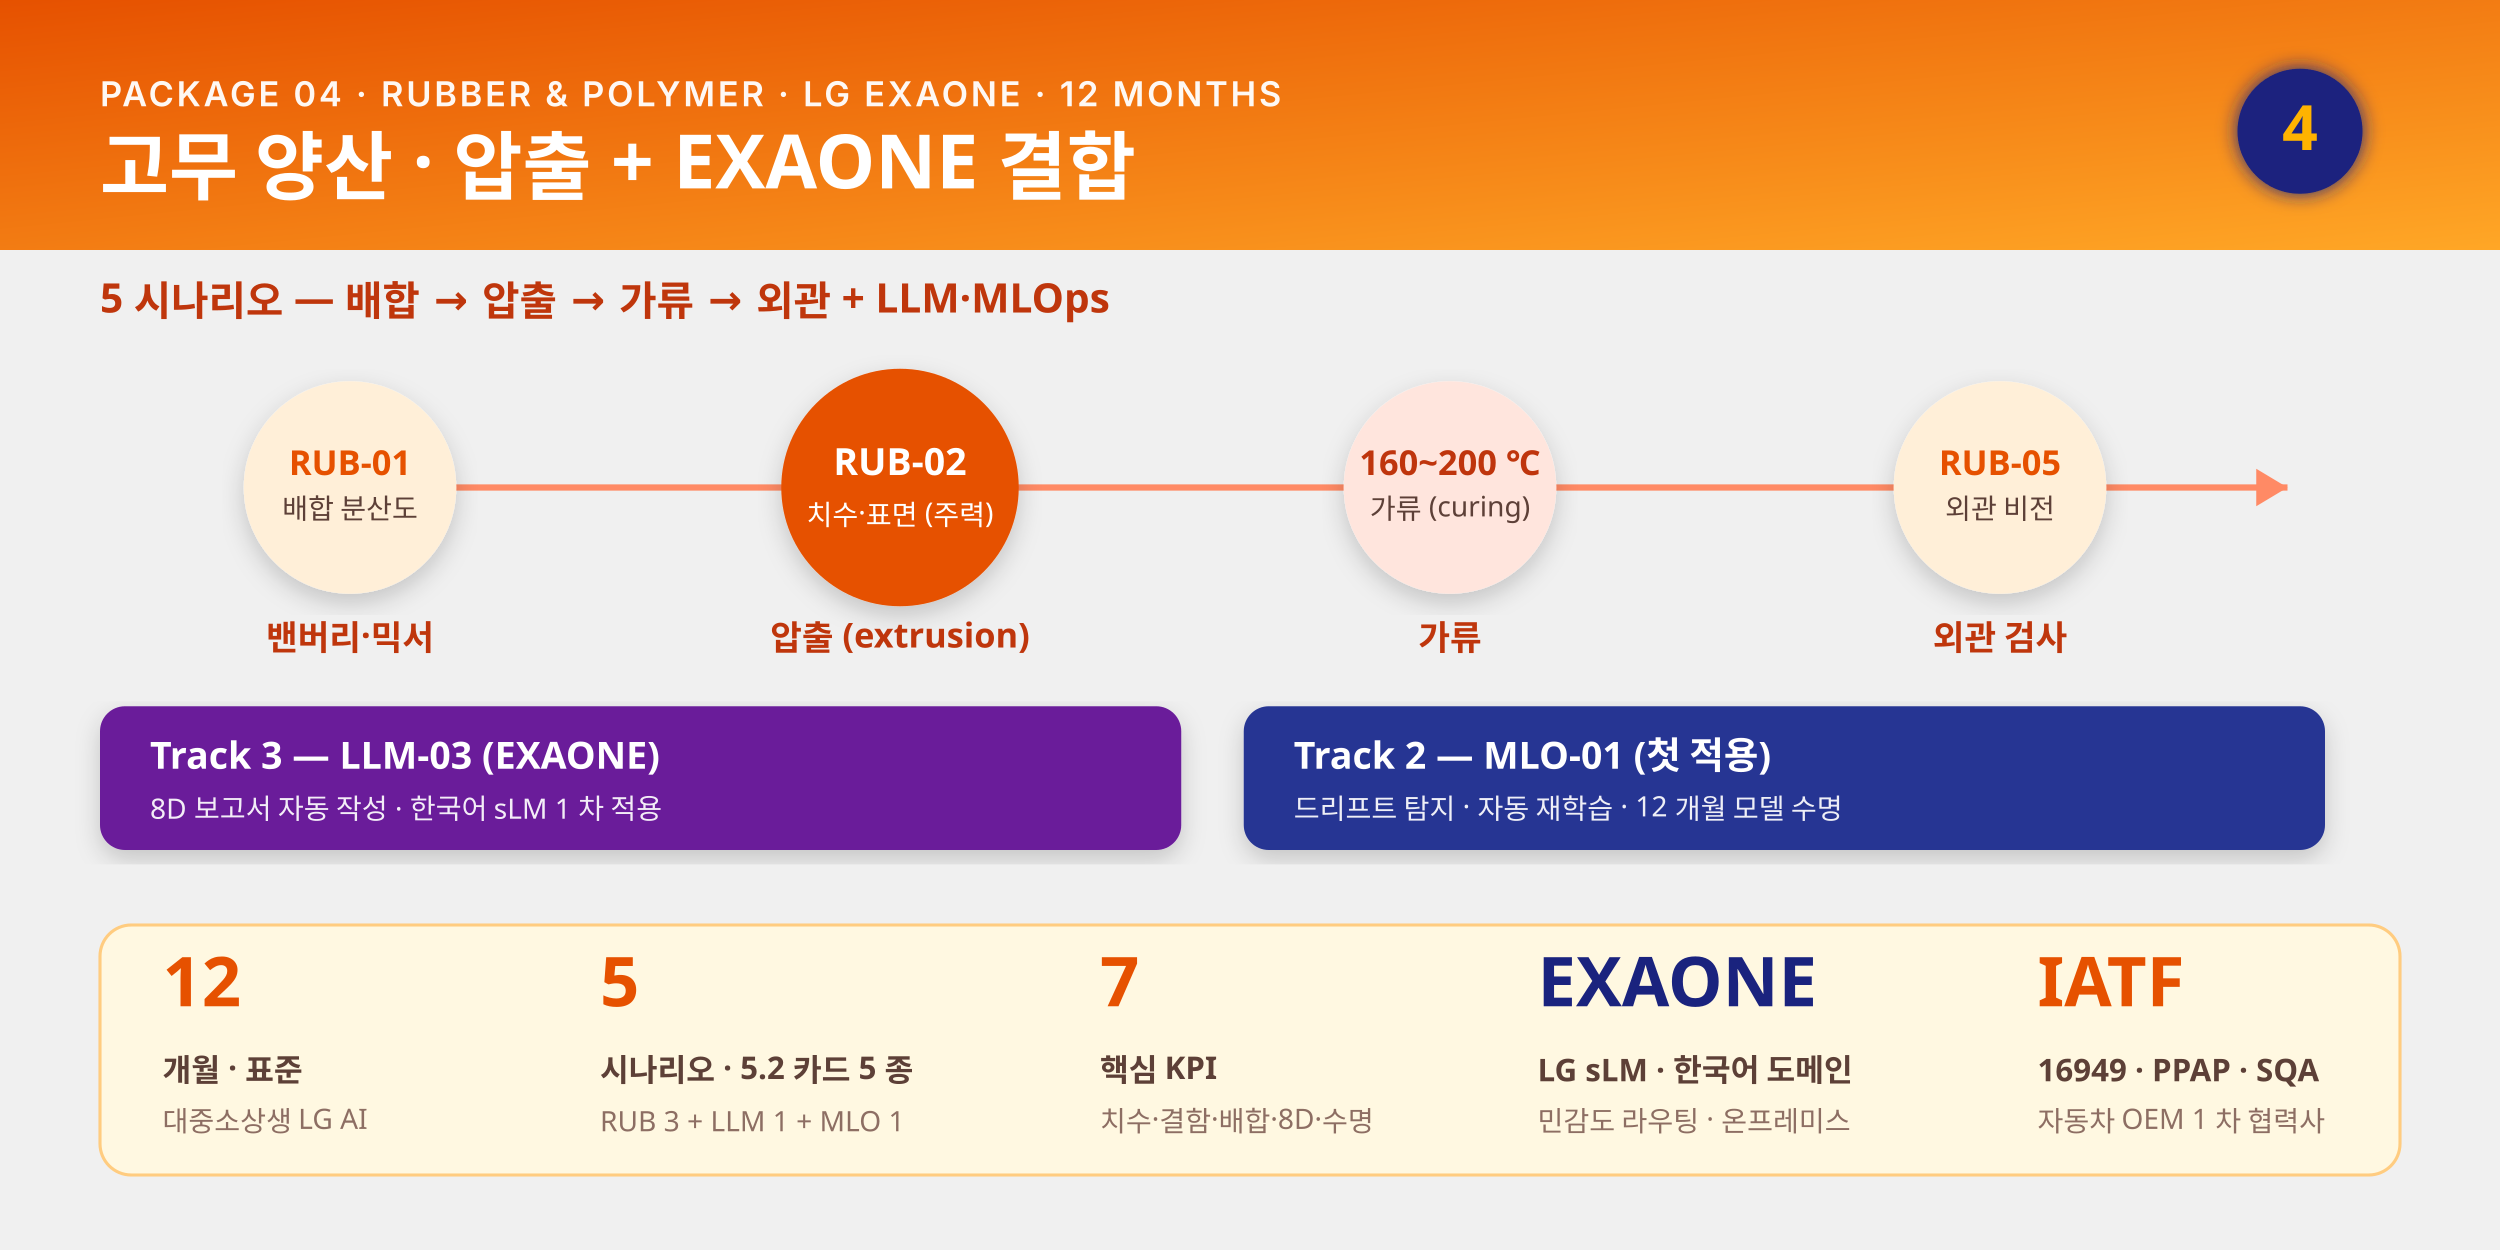
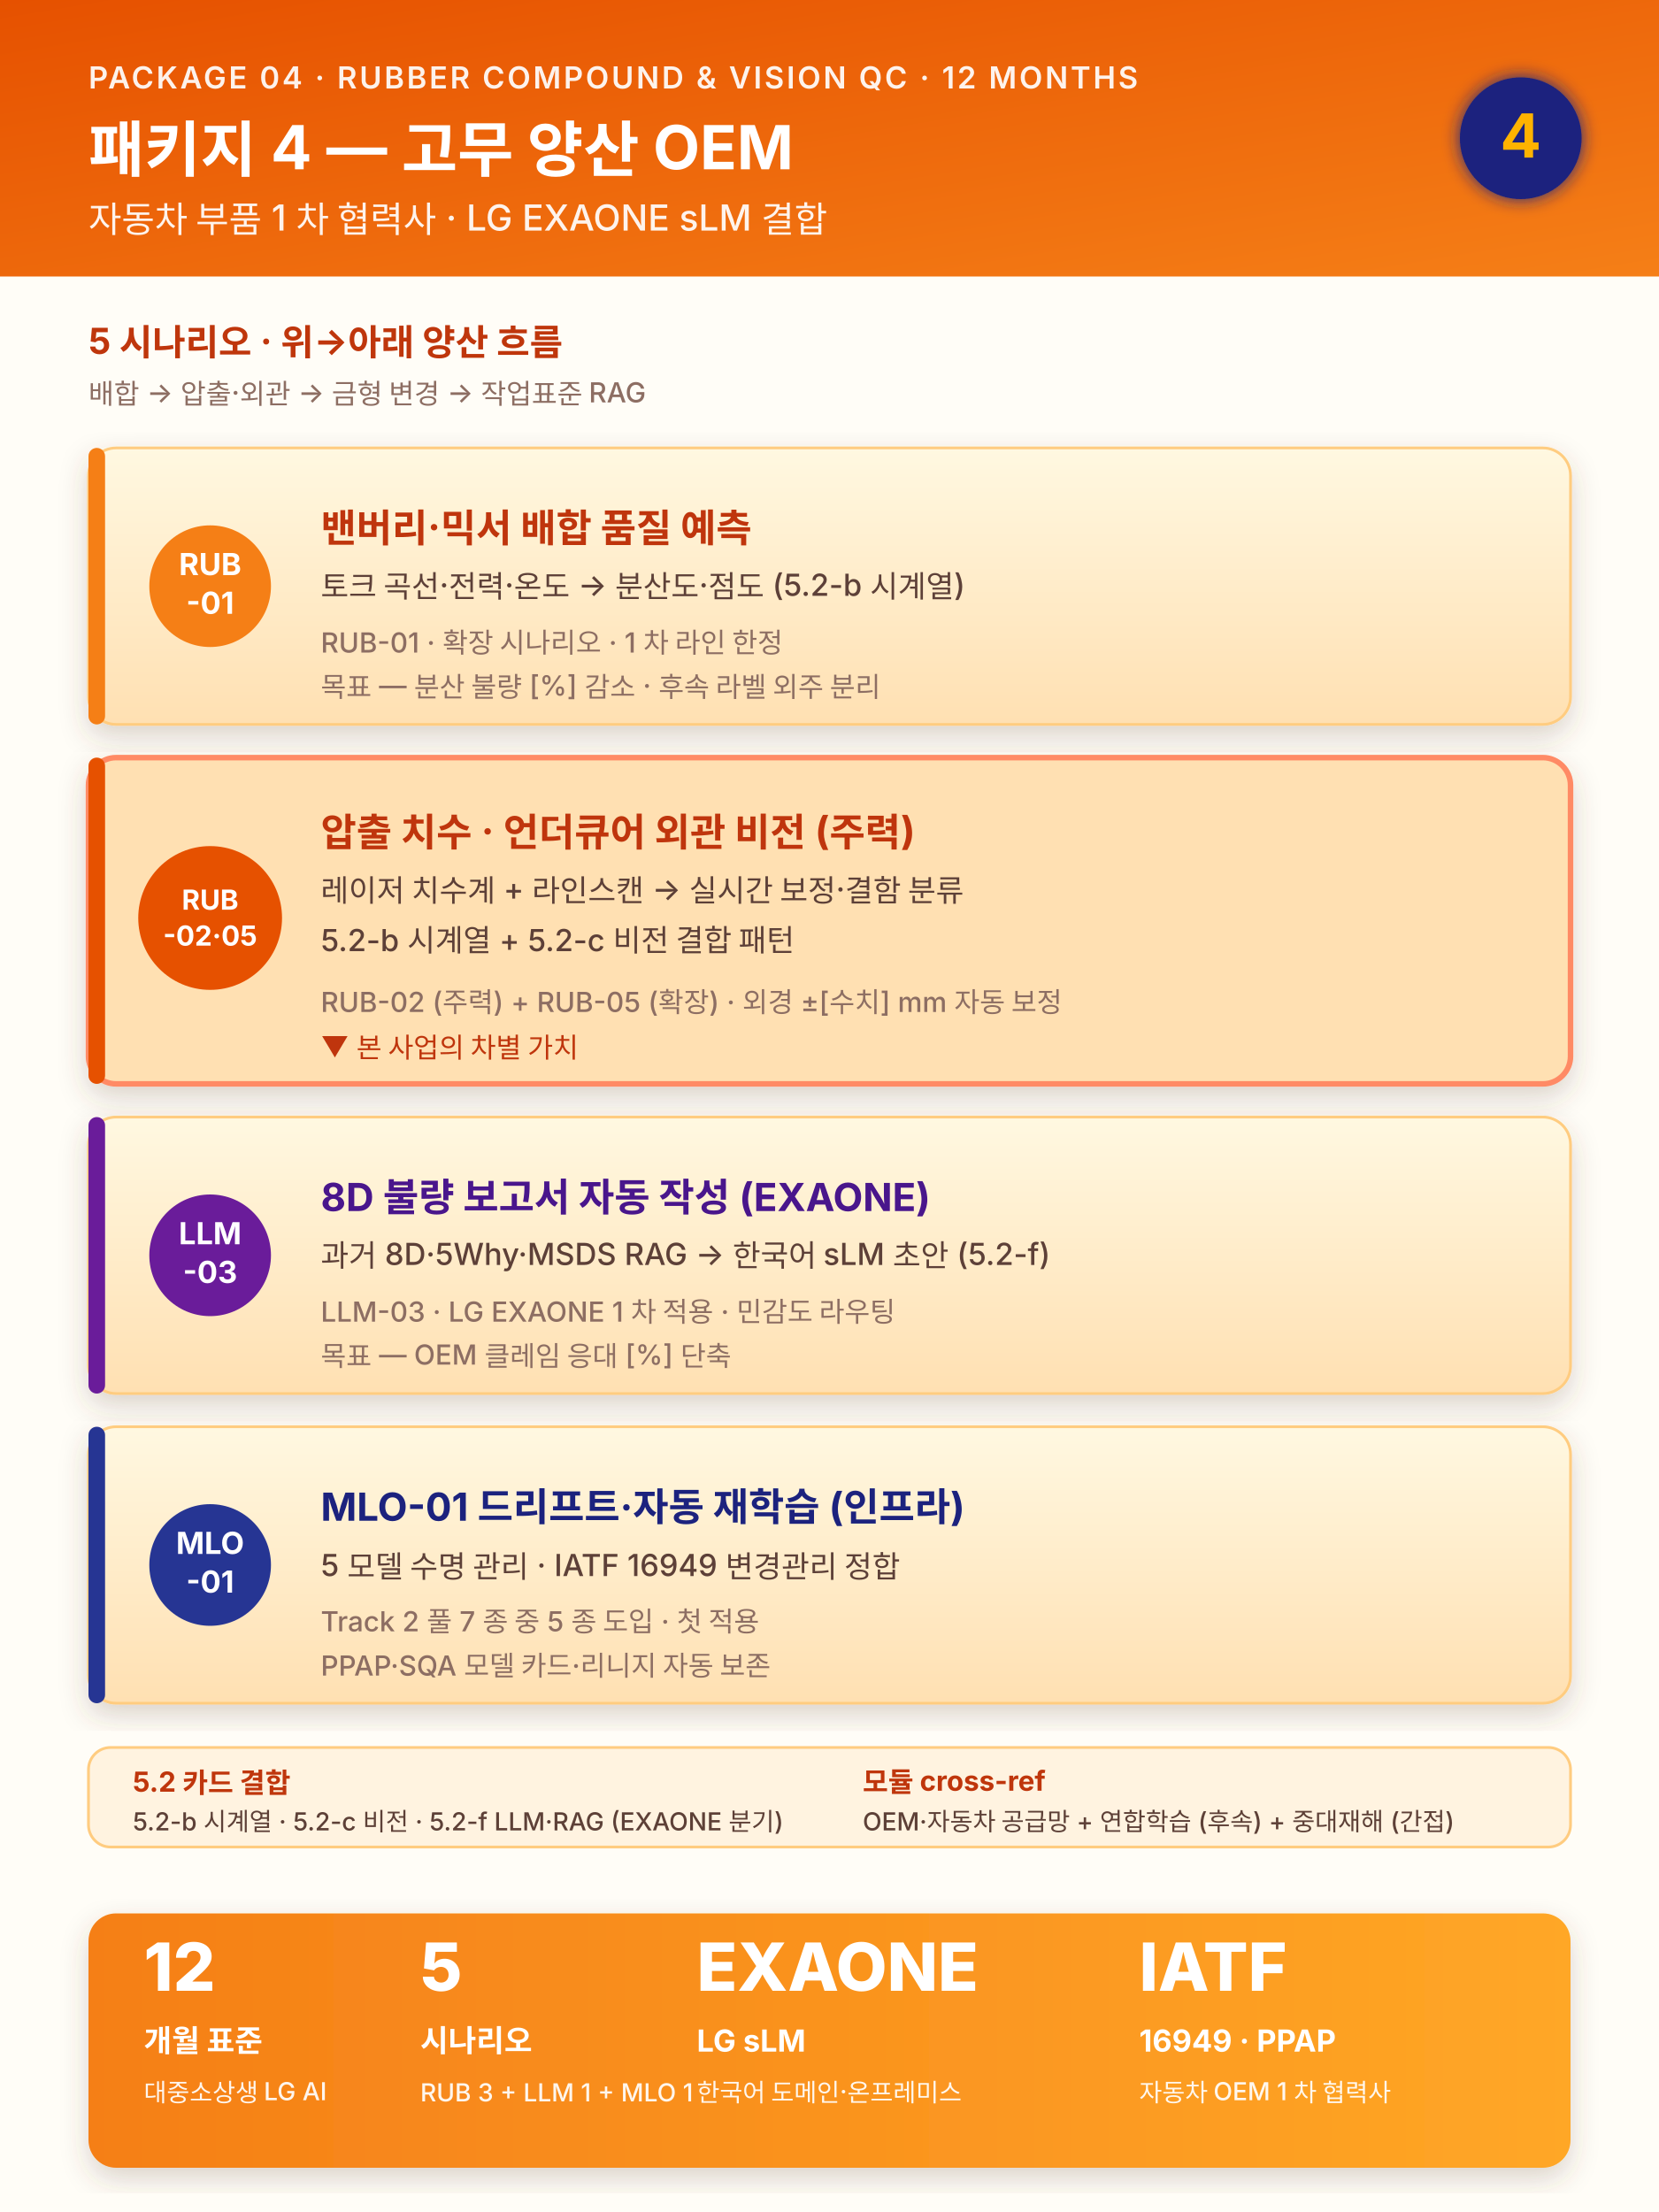
- <svg xmlns="http://www.w3.org/2000/svg" viewBox="0 0 800 400" role="img" aria-label="패키지 4 — 고무 양산 (대중소상생 LG AI 12 개월, 5 시나리오)" class="zoomable">
+ <svg xmlns="http://www.w3.org/2000/svg" viewBox="0 0 600 800" role="img" aria-label="패키지 4 — 고무 양산 OEM 12 개월 (RUB-01·02·05 + LLM-03 EXAONE + MLO-01 드리프트)" class="zoomable">
  <defs>
-     <linearGradient id="pkg4-bg" x1="0" y1="0" x2="1" y2="1">
+     <linearGradient id="pkg4-header" x1="0" y1="0" x2="1" y2="1">
      <stop offset="0%" stop-color="#E65100" />
+       <stop offset="100%" stop-color="#F57F17" />
+     </linearGradient>
+     <linearGradient id="pkg4-card" x1="0" y1="0" x2="0" y2="1">
+       <stop offset="0%" stop-color="#FFF8E1" />
+       <stop offset="100%" stop-color="#FFE0B2" />
+     </linearGradient>
+     <linearGradient id="pkg4-accent" x1="0" y1="0" x2="1" y2="0">
+       <stop offset="0%" stop-color="#F57F17" />
      <stop offset="100%" stop-color="#FFA726" />
    </linearGradient>
    <filter id="pkg4-shadow" x="-10%" y="-10%" width="120%" height="120%">
-       <feDropShadow dx="0" dy="3" stdDeviation="4" flood-color="#000" flood-opacity="0.18" />
+       <feDropShadow dx="0" dy="4" stdDeviation="5" flood-color="#5D4037" flood-opacity="0.22" />
    </filter>
    <filter id="pkg4-glow" x="-50%" y="-50%" width="200%" height="200%">
      <feGaussianBlur stdDeviation="3" result="blur" />
      <feMerge>
        <feMergeNode in="blur" />
        <feMergeNode in="SourceGraphic" />
      </feMerge>
    </filter>
    <style>
-       .ko { font-family: 'Pretendard', 'Apple SD Gothic Neo', sans-serif; font-weight: 700; }
-       .ko-r { font-family: 'Pretendard', 'Apple SD Gothic Neo', sans-serif; font-weight: 500; }
-       .en { font-family: 'Inter', sans-serif; font-weight: 600; letter-spacing: 0.08em; }
+       .ko { font-family: 'Pretendard', system-ui, -apple-system, sans-serif; font-weight: 700; }
+       .ko-r { font-family: 'Pretendard', system-ui, -apple-system, sans-serif; font-weight: 500; }
+       .en { font-family: 'Pretendard', system-ui, -apple-system, sans-serif; font-weight: 600; letter-spacing: 0.08em; }
    </style>
  </defs>
-   <rect width="800" height="80" fill="url(#pkg4-bg)" />
-   <text x="32" y="34" class="en" fill="rgba(255,255,255,0.95)" font-size="11">PACKAGE 04 · RUBBER &amp; POLYMER · LG EXAONE · 12 MONTHS</text>
-   <text x="32" y="62" class="ko" fill="white" font-size="24">고무 양산 · 압출 + EXAONE 결합</text>
-   <g transform="translate(700, 22)" filter="url(#pkg4-glow)">
-     <circle cx="36" cy="20" r="20" fill="#1A237E" />
-     <text x="36" y="26" text-anchor="middle" class="ko" fill="#FFB300" font-size="20">4</text>
+   <rect width="600" height="800" fill="#FFFDF7" />
+   <rect width="600" height="100" fill="url(#pkg4-header)" />
+   <text x="32" y="32" class="en" fill="rgba(255,255,255,0.92)" font-size="11">PACKAGE 04 · RUBBER COMPOUND &amp; VISION QC · 12 MONTHS</text>
+   <text x="32" y="62" class="ko" fill="white" font-size="22">패키지 4 — 고무 양산 OEM</text>
+   <text x="32" y="84" class="ko-r" fill="rgba(255,255,255,0.92)" font-size="13">자동차 부품 1 차 협력사 · LG EXAONE sLM 결합</text>
+   <g transform="translate(528, 28)" filter="url(#pkg4-glow)">
+     <circle cx="22" cy="22" r="22" fill="#1A237E" />
+     <text x="22" y="29" text-anchor="middle" class="ko" fill="#FFB300" font-size="22">4</text>
  </g>
-   <g transform="translate(32, 100)">
-     <text x="0" y="0" class="ko" fill="#BF360C" font-size="13">5 시나리오 — 배합 → 압출 → 가류 → 외관 + LLM·MLOps</text>
+   <text x="32" y="128" class="ko" fill="#BF360C" font-size="13">5 시나리오 · 위→아래 양산 흐름</text>
+   <text x="32" y="146" class="ko-r" fill="#8D6E63" font-size="10">배합 → 압출·외관 → 금형 변경 → 작업표준 RAG</text>
+   <g transform="translate(32, 162)" filter="url(#pkg4-shadow)">
+     <rect width="536" height="100" rx="10" fill="url(#pkg4-card)" stroke="#FFCC80" stroke-width="1" />
+     <rect width="6" height="100" rx="3" fill="#F57F17" />
+     <circle cx="44" cy="50" r="22" fill="#F57F17" />
+     <text x="44" y="46" text-anchor="middle" class="ko" fill="white" font-size="11">RUB</text>
+     <text x="44" y="60" text-anchor="middle" class="ko" fill="white" font-size="11">-01</text>
+     <text x="84" y="34" class="ko" fill="#BF360C" font-size="14">밴버리·믹서 배합 품질 예측</text>
+     <text x="84" y="54" class="ko-r" fill="#5D4037" font-size="11">토크 곡선·전력·온도 → 분산도·점도 (5.2-b 시계열)</text>
+     <text x="84" y="74" class="ko-r" fill="#8D6E63" font-size="10">RUB-01 · 확장 시나리오 · 1 차 라인 한정</text>
+     <text x="84" y="90" class="ko-r" fill="#8D6E63" font-size="10">목표 — 분산 불량 [%] 감소 · 후속 라벨 외주 분리</text>
  </g>
-   <g transform="translate(32, 116)">
-     <line x1="80" y1="40" x2="700" y2="40" stroke="#FF8A65" stroke-width="2" />
-     <polygon points="700,40 690,34 690,46" fill="#FF8A65" />
-     <g filter="url(#pkg4-shadow)">
-       <circle cx="80" cy="40" r="34" fill="white" />
-       <circle cx="80" cy="40" r="34" fill="#FFE0B2" opacity="0.5" />
-       <text x="80" y="36" text-anchor="middle" class="ko" fill="#E65100" font-size="11">RUB-01</text>
-       <text x="80" y="50" text-anchor="middle" class="ko-r" fill="#5D4037" font-size="9">배합 분산도</text>
-     </g>
-     <text x="80" y="92" text-anchor="middle" class="ko" fill="#BF360C" font-size="11">밴버리·믹서</text>
-     <g filter="url(#pkg4-shadow)" transform="translate(176, 0)">
-       <circle cx="80" cy="40" r="38" fill="#E65100" />
-       <text x="80" y="36" text-anchor="middle" class="ko" fill="white" font-size="12">RUB-02</text>
-       <text x="80" y="52" text-anchor="middle" class="ko-r" fill="white" font-size="9">치수·표면 (주력)</text>
-     </g>
-     <text x="256" y="92" text-anchor="middle" class="ko" fill="#BF360C" font-size="11">압출 (extrusion)</text>
-     <g filter="url(#pkg4-shadow)" transform="translate(352, 0)">
-       <circle cx="80" cy="40" r="34" fill="white" />
-       <circle cx="80" cy="40" r="34" fill="#FFCCBC" opacity="0.5" />
-       <text x="80" y="36" text-anchor="middle" class="ko" fill="#BF360C" font-size="11">160~200 ℃</text>
-       <text x="80" y="50" text-anchor="middle" class="ko-r" fill="#5D4037" font-size="9">가류 (curing)</text>
-     </g>
-     <text x="432" y="92" text-anchor="middle" class="ko" fill="#BF360C" font-size="11">가류</text>
-     <g filter="url(#pkg4-shadow)" transform="translate(528, 0)">
-       <circle cx="80" cy="40" r="34" fill="white" />
-       <circle cx="80" cy="40" r="34" fill="#FFE0B2" opacity="0.5" />
-       <text x="80" y="36" text-anchor="middle" class="ko" fill="#E65100" font-size="11">RUB-05</text>
-       <text x="80" y="50" text-anchor="middle" class="ko-r" fill="#5D4037" font-size="9">외관 비전</text>
-     </g>
-     <text x="608" y="92" text-anchor="middle" class="ko" fill="#BF360C" font-size="11">외관 검사</text>
-     <g transform="translate(0, 110)" class="ko" font-size="10" fill="white">
-       <g filter="url(#pkg4-shadow)">
-         <rect width="346" height="46" rx="8" fill="#6A1B9A" />
-         <text x="16" y="20" font-size="12">Track 3 — LLM-03 (EXAONE)</text>
-         <text x="16" y="36" class="ko-r" font-size="9" opacity="0.92">8D 보고서 자동 작성 · 한국어 sLM 1 차 적용</text>
-       </g>
-       <g filter="url(#pkg4-shadow)" transform="translate(366, 0)">
-         <rect width="346" height="46" rx="8" fill="#283593" />
-         <text x="16" y="20" font-size="12">Track 2 — MLO-01 (첫 적용)</text>
-         <text x="16" y="36" class="ko-r" font-size="9" opacity="0.92">드리프트 탐지 · 자동 재학습 · 12 개월 모델 수명</text>
-       </g>
-     </g>
+   <g transform="translate(32, 274)" filter="url(#pkg4-shadow)">
+     <rect width="536" height="118" rx="10" fill="#FFE0B2" stroke="#FF8A65" stroke-width="2" />
+     <rect width="6" height="118" rx="3" fill="#E65100" />
+     <circle cx="44" cy="58" r="26" fill="#E65100" />
+     <text x="44" y="55" text-anchor="middle" class="ko" fill="white" font-size="10">RUB</text>
+     <text x="44" y="68" text-anchor="middle" class="ko" fill="white" font-size="10">-02·05</text>
+     <text x="84" y="32" class="ko" fill="#BF360C" font-size="14">압출 치수 · 언더큐어 외관 비전 (주력)</text>
+     <text x="84" y="52" class="ko-r" fill="#5D4037" font-size="11">레이저 치수계 + 라인스캔 → 실시간 보정·결함 분류</text>
+     <text x="84" y="70" class="ko-r" fill="#5D4037" font-size="11">5.2-b 시계열 + 5.2-c 비전 결합 패턴</text>
+     <text x="84" y="92" class="ko-r" fill="#8D6E63" font-size="10">RUB-02 (주력) + RUB-05 (확장) · 외경 ±[수치] mm 자동 보정</text>
+     <text x="84" y="108" class="ko-r" fill="#BF360C" font-size="10" font-weight="700">▼ 본 사업의 차별 가치</text>
  </g>
-   <g transform="translate(32, 296)">
-     <rect width="736" height="80" rx="10" fill="#FFF8E1" stroke="#FFCC80" stroke-width="1" />
-     <g class="ko" font-size="11" fill="#5D4037">
-       <text x="20" y="26" font-size="22" font-weight="800" fill="#E65100">12</text>
-       <text x="20" y="50" font-size="10">개월 · 표준</text>
-       <text x="20" y="66" class="ko-r" font-size="9" fill="#8D6E63">대중소상생 LG AI</text>
-       <text x="160" y="26" font-size="22" font-weight="800" fill="#E65100">5</text>
-       <text x="160" y="50" font-size="10">시나리오 · 5.2 카드 5 종</text>
-       <text x="160" y="66" class="ko-r" font-size="9" fill="#8D6E63">RUB 3 + LLM 1 + MLO 1</text>
-       <text x="320" y="26" font-size="22" font-weight="800" fill="#E65100">7</text>
-       <text x="320" y="50" font-size="10">핵심 KPI</text>
-       <text x="320" y="66" class="ko-r" font-size="9" fill="#8D6E63">치수·결함·배합·8D·수명</text>
-       <text x="460" y="26" font-size="22" font-weight="800" fill="#1A237E">EXAONE</text>
-       <text x="460" y="50" font-size="10">LG sLM · 한국어 도메인</text>
-       <text x="460" y="66" class="ko-r" font-size="9" fill="#8D6E63">민감도 라우팅 · 온프레미스</text>
-       <text x="620" y="26" font-size="22" font-weight="800" fill="#E65100">IATF</text>
-       <text x="620" y="50" font-size="10">16949 · PPAP · SQA</text>
-       <text x="620" y="66" class="ko-r" font-size="9" fill="#8D6E63">자동차 OEM 1 차 협력사</text>
+   <g transform="translate(32, 404)" filter="url(#pkg4-shadow)">
+     <rect width="536" height="100" rx="10" fill="url(#pkg4-card)" stroke="#FFCC80" stroke-width="1" />
+     <rect width="6" height="100" rx="3" fill="#6A1B9A" />
+     <circle cx="44" cy="50" r="22" fill="#6A1B9A" />
+     <text x="44" y="46" text-anchor="middle" class="ko" fill="white" font-size="11">LLM</text>
+     <text x="44" y="60" text-anchor="middle" class="ko" fill="white" font-size="11">-03</text>
+     <text x="84" y="34" class="ko" fill="#4A148C" font-size="14">8D 불량 보고서 자동 작성 (EXAONE)</text>
+     <text x="84" y="54" class="ko-r" fill="#5D4037" font-size="11">과거 8D·5Why·MSDS RAG → 한국어 sLM 초안 (5.2-f)</text>
+     <text x="84" y="74" class="ko-r" fill="#8D6E63" font-size="10">LLM-03 · LG EXAONE 1 차 적용 · 민감도 라우팅</text>
+     <text x="84" y="90" class="ko-r" fill="#8D6E63" font-size="10">목표 — OEM 클레임 응대 [%] 단축</text>
+   </g>
+   <g transform="translate(32, 516)" filter="url(#pkg4-shadow)">
+     <rect width="536" height="100" rx="10" fill="url(#pkg4-card)" stroke="#FFCC80" stroke-width="1" />
+     <rect width="6" height="100" rx="3" fill="#283593" />
+     <circle cx="44" cy="50" r="22" fill="#283593" />
+     <text x="44" y="46" text-anchor="middle" class="ko" fill="white" font-size="11">MLO</text>
+     <text x="44" y="60" text-anchor="middle" class="ko" fill="white" font-size="11">-01</text>
+     <text x="84" y="34" class="ko" fill="#1A237E" font-size="14">MLO-01 드리프트·자동 재학습 (인프라)</text>
+     <text x="84" y="54" class="ko-r" fill="#5D4037" font-size="11">5 모델 수명 관리 · IATF 16949 변경관리 정합</text>
+     <text x="84" y="74" class="ko-r" fill="#8D6E63" font-size="10">Track 2 풀 7 종 중 5 종 도입 · 첫 적용</text>
+     <text x="84" y="90" class="ko-r" fill="#8D6E63" font-size="10">PPAP·SQA 모델 카드·리니지 자동 보존</text>
+   </g>
+   <g transform="translate(32, 632)">
+     <rect width="536" height="36" rx="8" fill="#FFF3E0" stroke="#FFCC80" stroke-width="1" />
+     <text x="16" y="16" class="ko" fill="#BF360C" font-size="10">5.2 카드 결합</text>
+     <text x="16" y="30" class="ko-r" fill="#5D4037" font-size="9">5.2-b 시계열 · 5.2-c 비전 · 5.2-f LLM·RAG (EXAONE 분기)</text>
+     <text x="280" y="16" class="ko" fill="#BF360C" font-size="10">모듈 cross-ref</text>
+     <text x="280" y="30" class="ko-r" fill="#5D4037" font-size="9">OEM·자동차 공급망 + 연합학습 (후속) + 중대재해 (간접)</text>
+   </g>
+   <g transform="translate(32, 692)">
+     <rect width="536" height="92" rx="10" fill="url(#pkg4-accent)" filter="url(#pkg4-shadow)" />
+     <g class="ko" fill="white">
+       <text x="20" y="28" font-size="24" font-weight="800">12</text>
+       <text x="20" y="50" font-size="11">개월 표준</text>
+       <text x="20" y="68" class="ko-r" font-size="9" opacity="0.92">대중소상생 LG AI</text>
+       <text x="120" y="28" font-size="24" font-weight="800">5</text>
+       <text x="120" y="50" font-size="11">시나리오</text>
+       <text x="120" y="68" class="ko-r" font-size="9" opacity="0.92">RUB 3 + LLM 1 + MLO 1</text>
+       <text x="220" y="28" font-size="24" font-weight="800">EXAONE</text>
+       <text x="220" y="50" font-size="11">LG sLM</text>
+       <text x="220" y="68" class="ko-r" font-size="9" opacity="0.92">한국어 도메인·온프레미스</text>
+       <text x="380" y="28" font-size="24" font-weight="800">IATF</text>
+       <text x="380" y="50" font-size="11">16949 · PPAP</text>
+       <text x="380" y="68" class="ko-r" font-size="9" opacity="0.92">자동차 OEM 1 차 협력사</text>
    </g>
  </g>
</svg>
